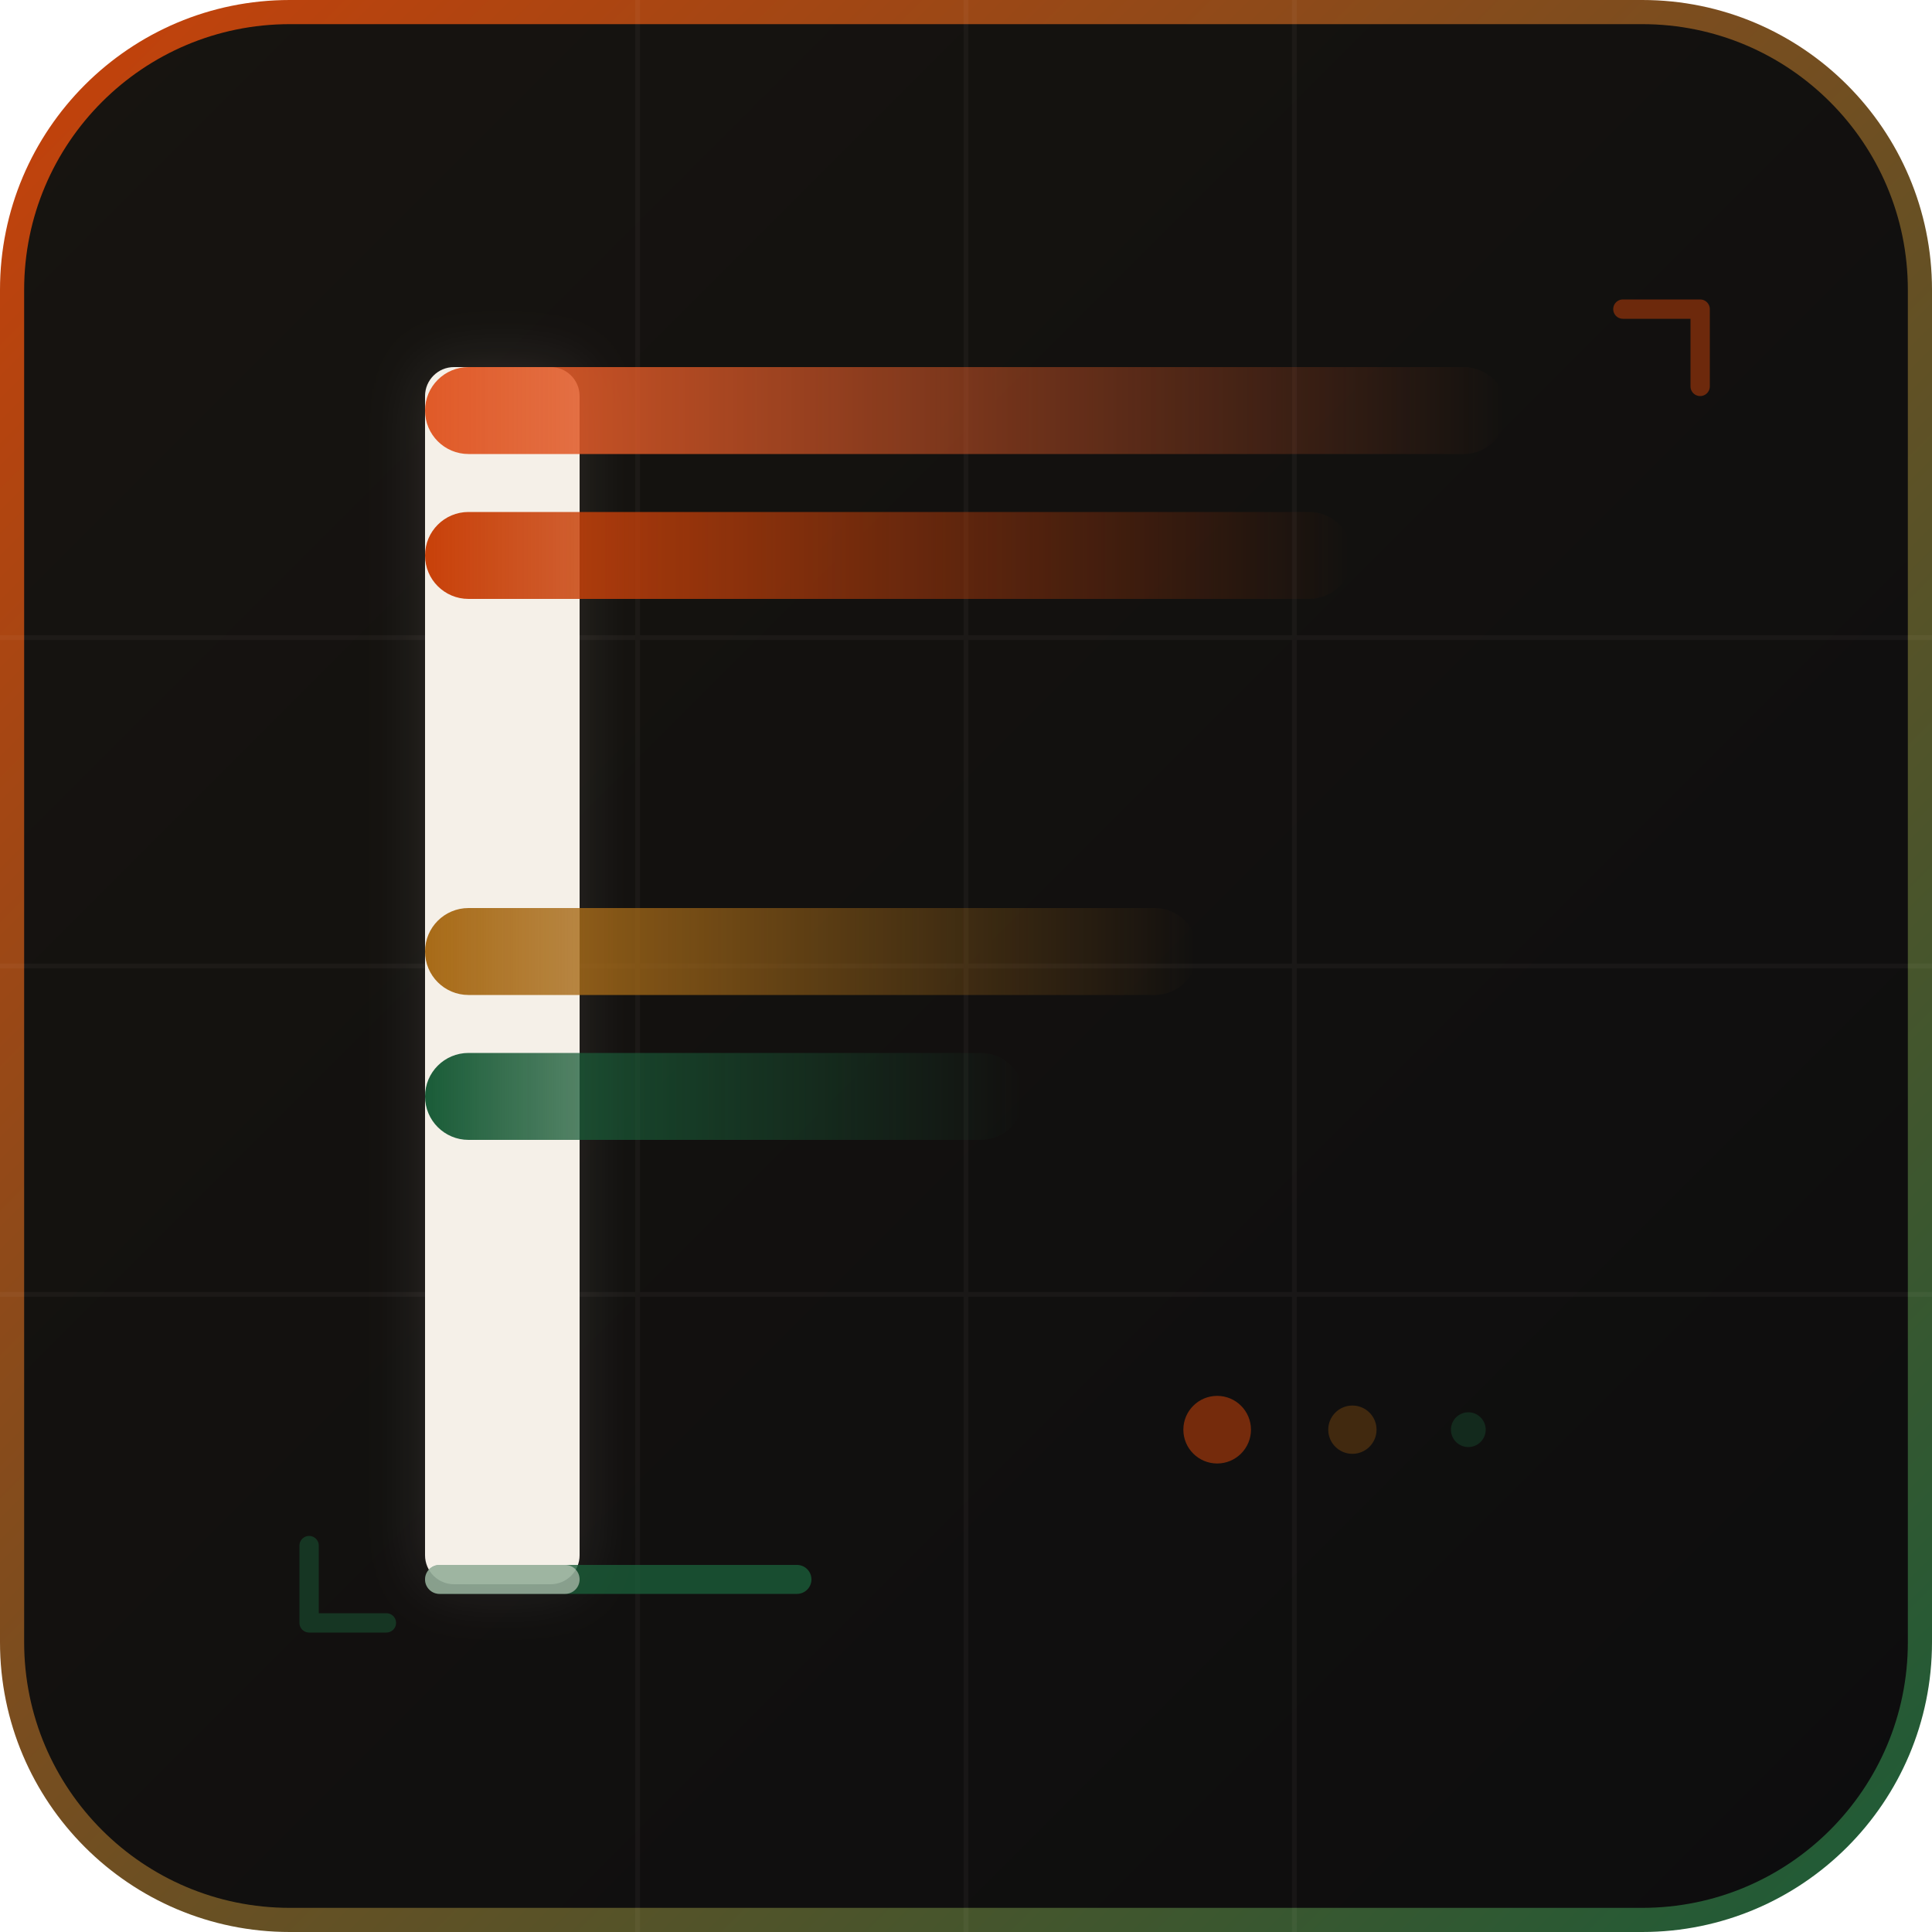
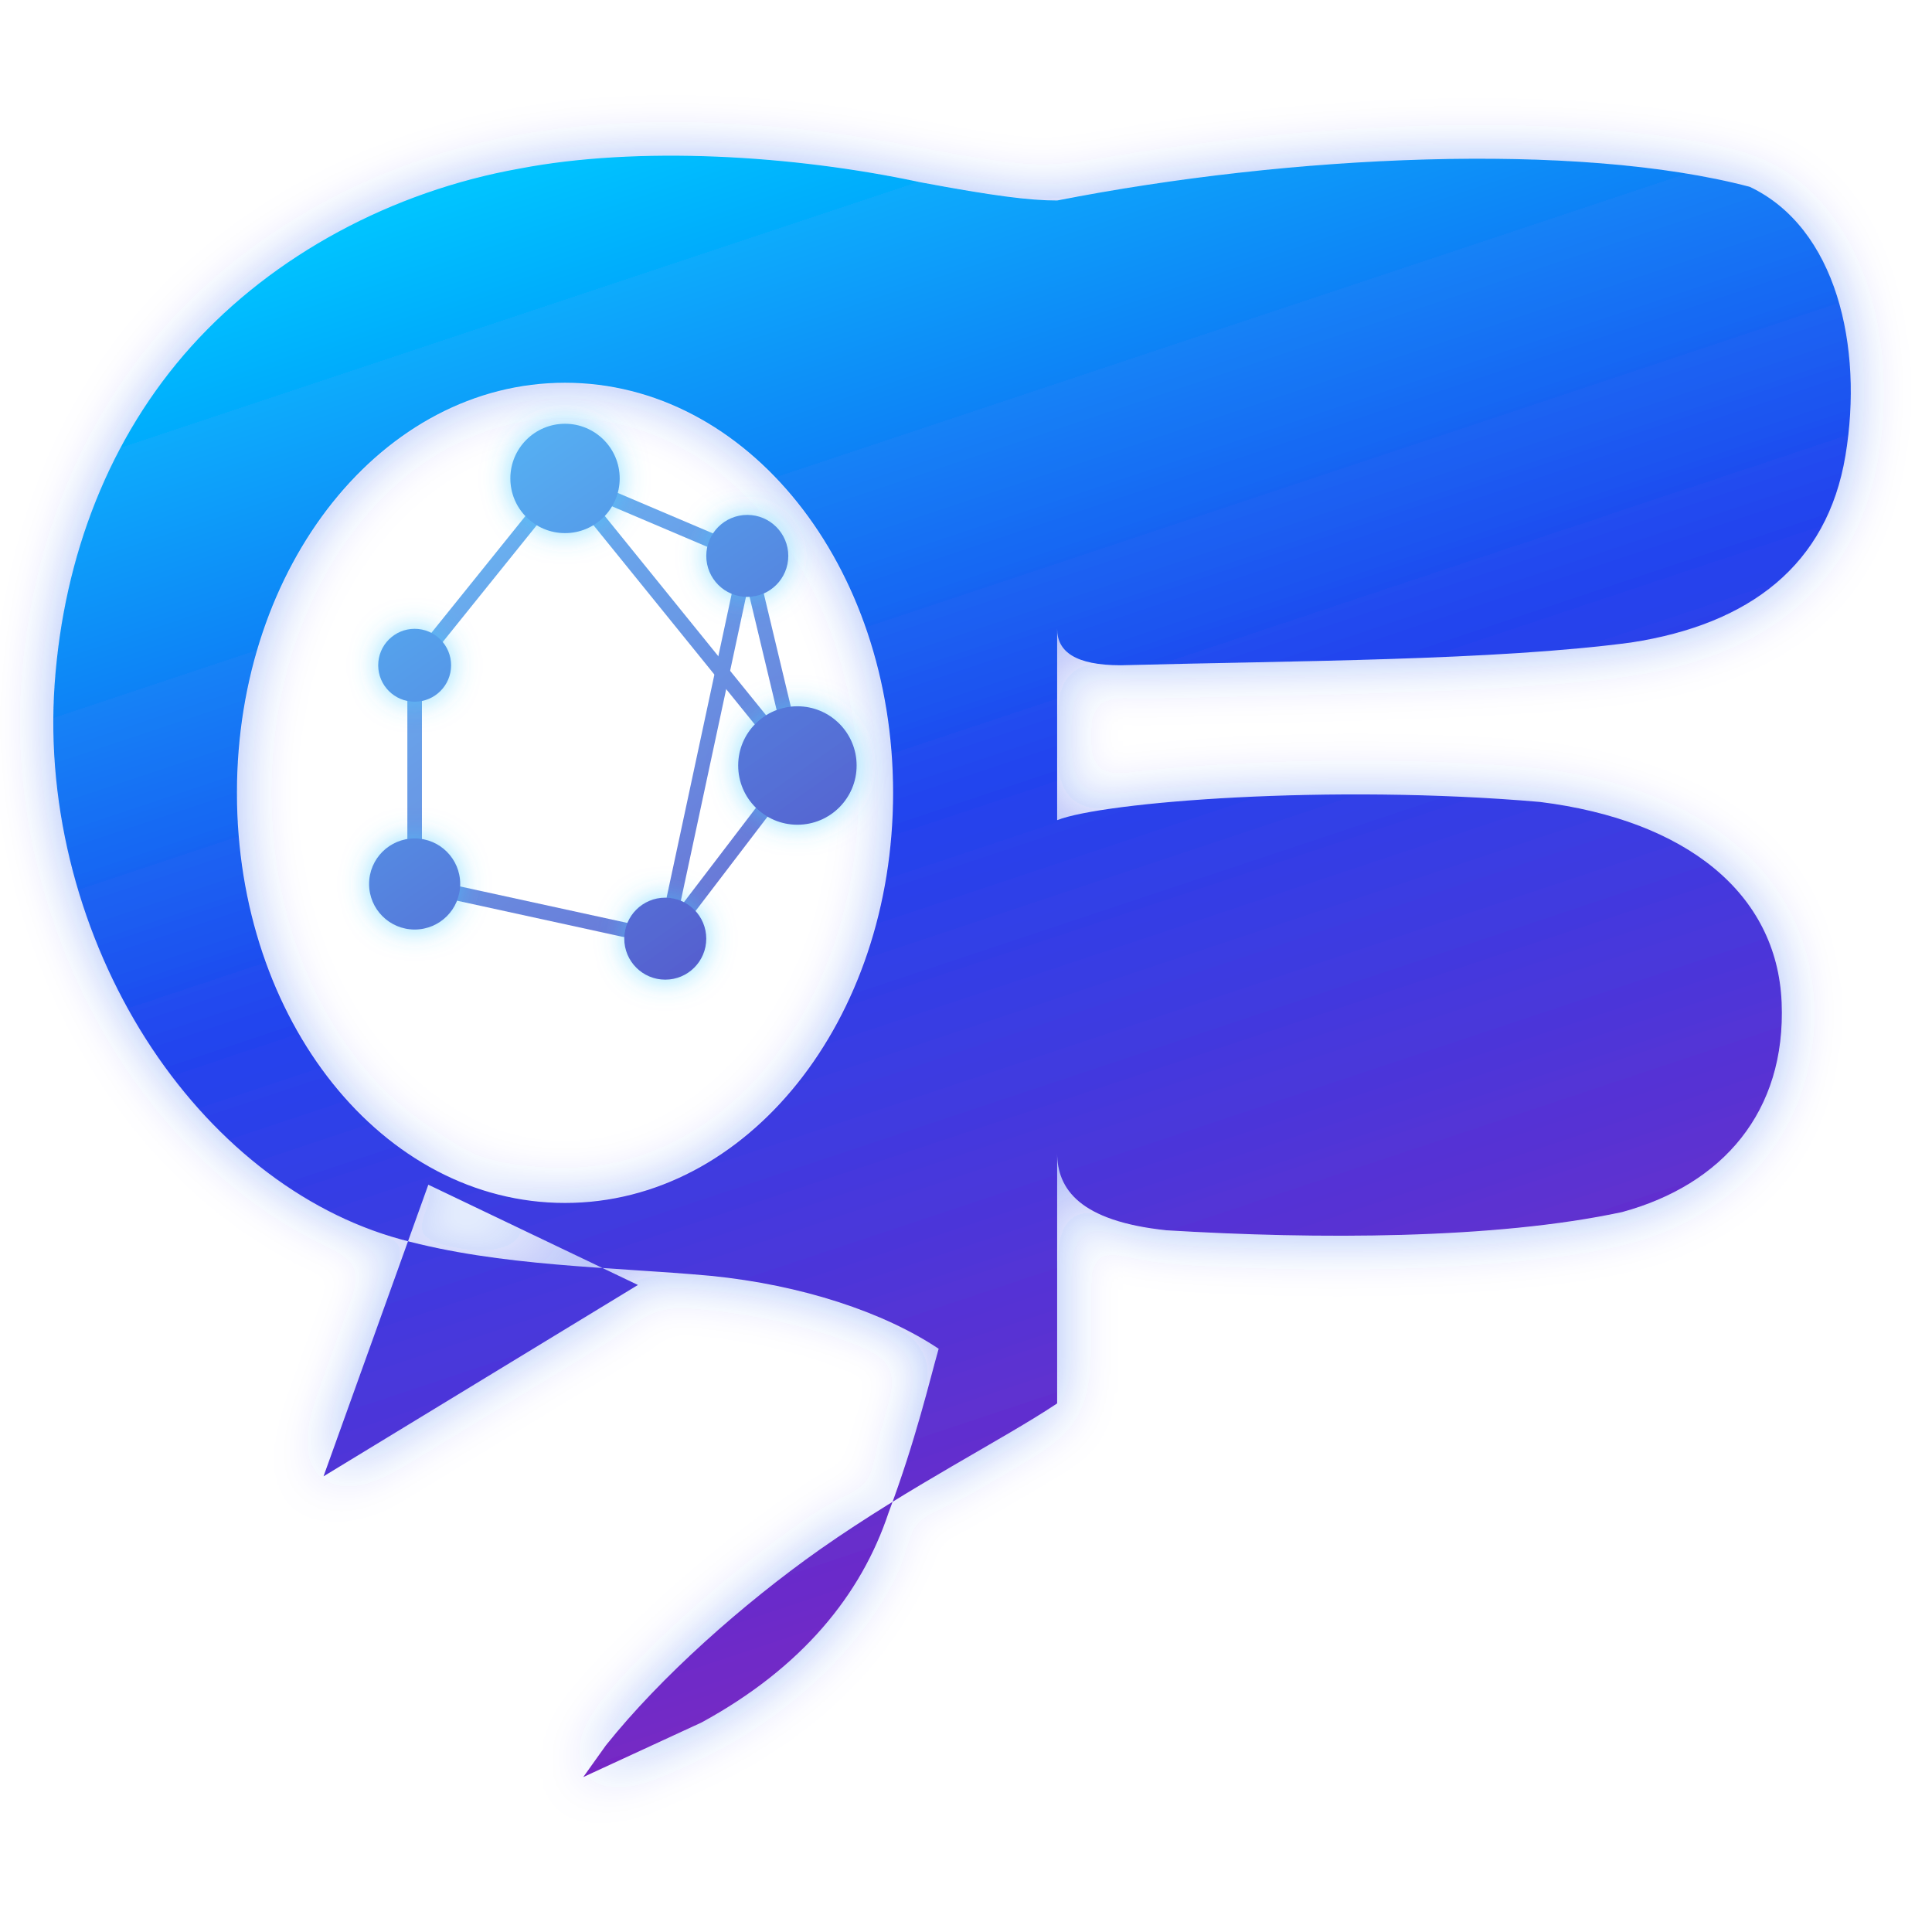
- <svg xmlns="http://www.w3.org/2000/svg" viewBox="0 0 200 200" width="200" height="200">
+ <svg xmlns="http://www.w3.org/2000/svg" viewBox="72 90 424 388" width="200" height="200">
  <defs>
-     <linearGradient id="borderG" x1="0%" y1="0%" x2="100%" y2="100%">
-       <stop offset="0%" stop-color="#c8410a" />
-       <stop offset="100%" stop-color="#1a5c38" />
+     <linearGradient id="fg" gradientUnits="userSpaceOnUse" x1="195" y1="106" x2="315" y2="466">
+       <stop offset="0%" stop-color="#00C4FF" />
+       <stop offset="42%" stop-color="#2244EE" />
+       <stop offset="100%" stop-color="#8822BB" />
    </linearGradient>
-     <linearGradient id="bgG" x1="0%" y1="0%" x2="100%" y2="100%">
-       <stop offset="0%" stop-color="#171410" />
-       <stop offset="100%" stop-color="#0d0d0e" />
+     <linearGradient id="ng" gradientUnits="userSpaceOnUse" x1="130" y1="155" x2="260" y2="340">
+       <stop offset="0%" stop-color="#55CCFF" />
+       <stop offset="100%" stop-color="#5533BB" />
    </linearGradient>
-     <linearGradient id="topFade" x1="0%" y1="0%" x2="100%" y2="0%">
-       <stop offset="0%" stop-color="#e05a28" stop-opacity="1" />
-       <stop offset="100%" stop-color="#e05a28" stop-opacity="0" />
-     </linearGradient>
-     <linearGradient id="topFade2" x1="0%" y1="0%" x2="100%" y2="0%">
-       <stop offset="0%" stop-color="#c8410a" stop-opacity="1" />
-       <stop offset="100%" stop-color="#c8410a" stop-opacity="0" />
-     </linearGradient>
-     <linearGradient id="midFade" x1="0%" y1="0%" x2="100%" y2="0%">
-       <stop offset="0%" stop-color="#a86b18" stop-opacity="1" />
-       <stop offset="100%" stop-color="#a86b18" stop-opacity="0" />
-     </linearGradient>
-     <linearGradient id="midFade2" x1="0%" y1="0%" x2="100%" y2="0%">
-       <stop offset="0%" stop-color="#1a5c38" stop-opacity="1" />
-       <stop offset="100%" stop-color="#1a5c38" stop-opacity="0" />
-     </linearGradient>
-     <filter id="stemGlow" x="-50%" y="-10%" width="200%" height="120%">
-       <feGaussianBlur in="SourceAlpha" stdDeviation="3" result="blur" />
-       <feFlood flood-color="#f5f0e8" flood-opacity="0.12" result="color" />
+     <filter id="glow" x="-15%" y="-15%" width="130%" height="130%">
+       <feGaussianBlur in="SourceAlpha" stdDeviation="6" result="blur" />
+       <feFlood flood-color="#2244EE" flood-opacity="0.35" result="color" />
      <feComposite in="color" in2="blur" operator="in" result="glow" />
      <feMerge>
        <feMergeNode in="glow" />
        <feMergeNode in="SourceGraphic" />
      </feMerge>
    </filter>
-     <clipPath id="roundClip">
-       <rect width="196" height="196" x="2" y="2" rx="28" />
-     </clipPath>
+     <filter id="nGlow" x="-50%" y="-50%" width="200%" height="200%">
+       <feGaussianBlur in="SourceAlpha" stdDeviation="3" result="b" />
+       <feFlood flood-color="#44CCFF" flood-opacity="0.6" result="c" />
+       <feComposite in="c" in2="b" operator="in" result="g" />
+       <feMerge>
+         <feMergeNode in="g" />
+         <feMergeNode in="SourceGraphic" />
+       </feMerge>
+     </filter>
  </defs>
-   <rect width="200" height="200" rx="30" fill="url(#borderG)" />
-   <rect x="2.5" y="2.5" width="195" height="195" rx="27.5" fill="url(#bgG)" />
-   <g opacity="0.04" stroke="#f5f0e8" stroke-width="0.5">
-     <line x1="0" y1="66" x2="200" y2="66" />
-     <line x1="0" y1="100" x2="200" y2="100" />
-     <line x1="0" y1="134" x2="200" y2="134" />
-     <line x1="66" y1="0" x2="66" y2="200" />
-     <line x1="100" y1="0" x2="100" y2="200" />
-     <line x1="134" y1="0" x2="134" y2="200" />
+   <path fill-rule="evenodd" fill="url(#fg)" filter="url(#glow)" d="     M 304 116     C 355 106 418 103 456 113     C 475 122 481 148 477 172     C 473 196 456 209 430 213     C 400 217 356 217 318 218     C 308 218 304 215 304 210     L 304 252     C 314 248 364 244 410 248     C 442 252 462 268 463 292     C 464 316 450 332 428 338     C 400 344 361 344 328 342     C 309 340 304 333 304 325     L 304 380     C 292 388 272 398 252 412     C 235 424 217 440 205 455     L 200 462     L 226 450     C 248 438 261 422 267 404     C 273 388 276 375 278 368     C 266 360 248 354 228 352     C 206 350 182 350 160 344     C 138 338 118 322 104 300     C 90  278 82  250 84  222     C 86  194 96  168 114 148     C 132 128 158 114 186 109     C 212 104 246 106 274 112     C 290 115 298 116 304 116     Z     M 268 246     C 268 196 236 156 196 156     C 156 156 124 196 124 246     C 124 296 156 336 196 336     C 236 336 268 296 268 246     Z     M 166 332     L 143 396     L 212 354     Z   " />
+   <g stroke="url(#ng)" stroke-width="3.2" stroke-linecap="round" fill="none" opacity="0.88">
+     <line x1="196" y1="177" x2="236" y2="194" />
+     <line x1="236" y1="194" x2="247" y2="240" />
+     <line x1="247" y1="240" x2="218" y2="278" />
+     <line x1="218" y1="278" x2="163" y2="266" />
+     <line x1="163" y1="266" x2="163" y2="218" />
+     <line x1="163" y1="218" x2="196" y2="177" />
+     <line x1="196" y1="177" x2="247" y2="240" />
+     <line x1="236" y1="194" x2="218" y2="278" />
  </g>
-   <rect x="44" y="38" width="16" height="126" rx="3" fill="#f5f0e8" filter="url(#stemGlow)" />
-   <rect x="44" y="38" width="112" height="9" rx="4.5" fill="url(#topFade)" />
-   <rect x="44" y="53" width="96" height="9" rx="4.5" fill="url(#topFade2)" />
-   <rect x="44" y="94" width="80" height="9" rx="4.5" fill="url(#midFade)" />
-   <rect x="44" y="109" width="62" height="9" rx="4.5" fill="url(#midFade2)" />
-   <rect x="44" y="162" width="40" height="3" rx="1.5" fill="#1a5c38" opacity="0.8" />
-   <rect x="44" y="162" width="16" height="3" rx="1.5" fill="#f5f0e8" opacity="0.5" />
-   <circle cx="126" cy="148" r="3.5" fill="#c8410a" opacity="0.55" />
-   <circle cx="140" cy="148" r="2.5" fill="#8a5010" opacity="0.40" />
-   <circle cx="152" cy="148" r="1.8" fill="#1a5c38" opacity="0.35" />
-   <path d="M 168 32 L 176 32 L 176 40" stroke="#c8410a" stroke-width="2" fill="none" stroke-linecap="round" stroke-linejoin="round" opacity="0.5" />
-   <path d="M 32 160 L 32 168 L 40 168" stroke="#1a5c38" stroke-width="2" fill="none" stroke-linecap="round" stroke-linejoin="round" opacity="0.5" />
+   <circle cx="196" cy="177" r="12" fill="url(#ng)" filter="url(#nGlow)" />
+   <circle cx="236" cy="194" r="9" fill="url(#ng)" filter="url(#nGlow)" />
+   <circle cx="247" cy="240" r="13" fill="url(#ng)" filter="url(#nGlow)" />
+   <circle cx="218" cy="278" r="9" fill="url(#ng)" filter="url(#nGlow)" />
+   <circle cx="163" cy="266" r="10" fill="url(#ng)" filter="url(#nGlow)" />
+   <circle cx="163" cy="218" r="8" fill="url(#ng)" filter="url(#nGlow)" />
</svg>
